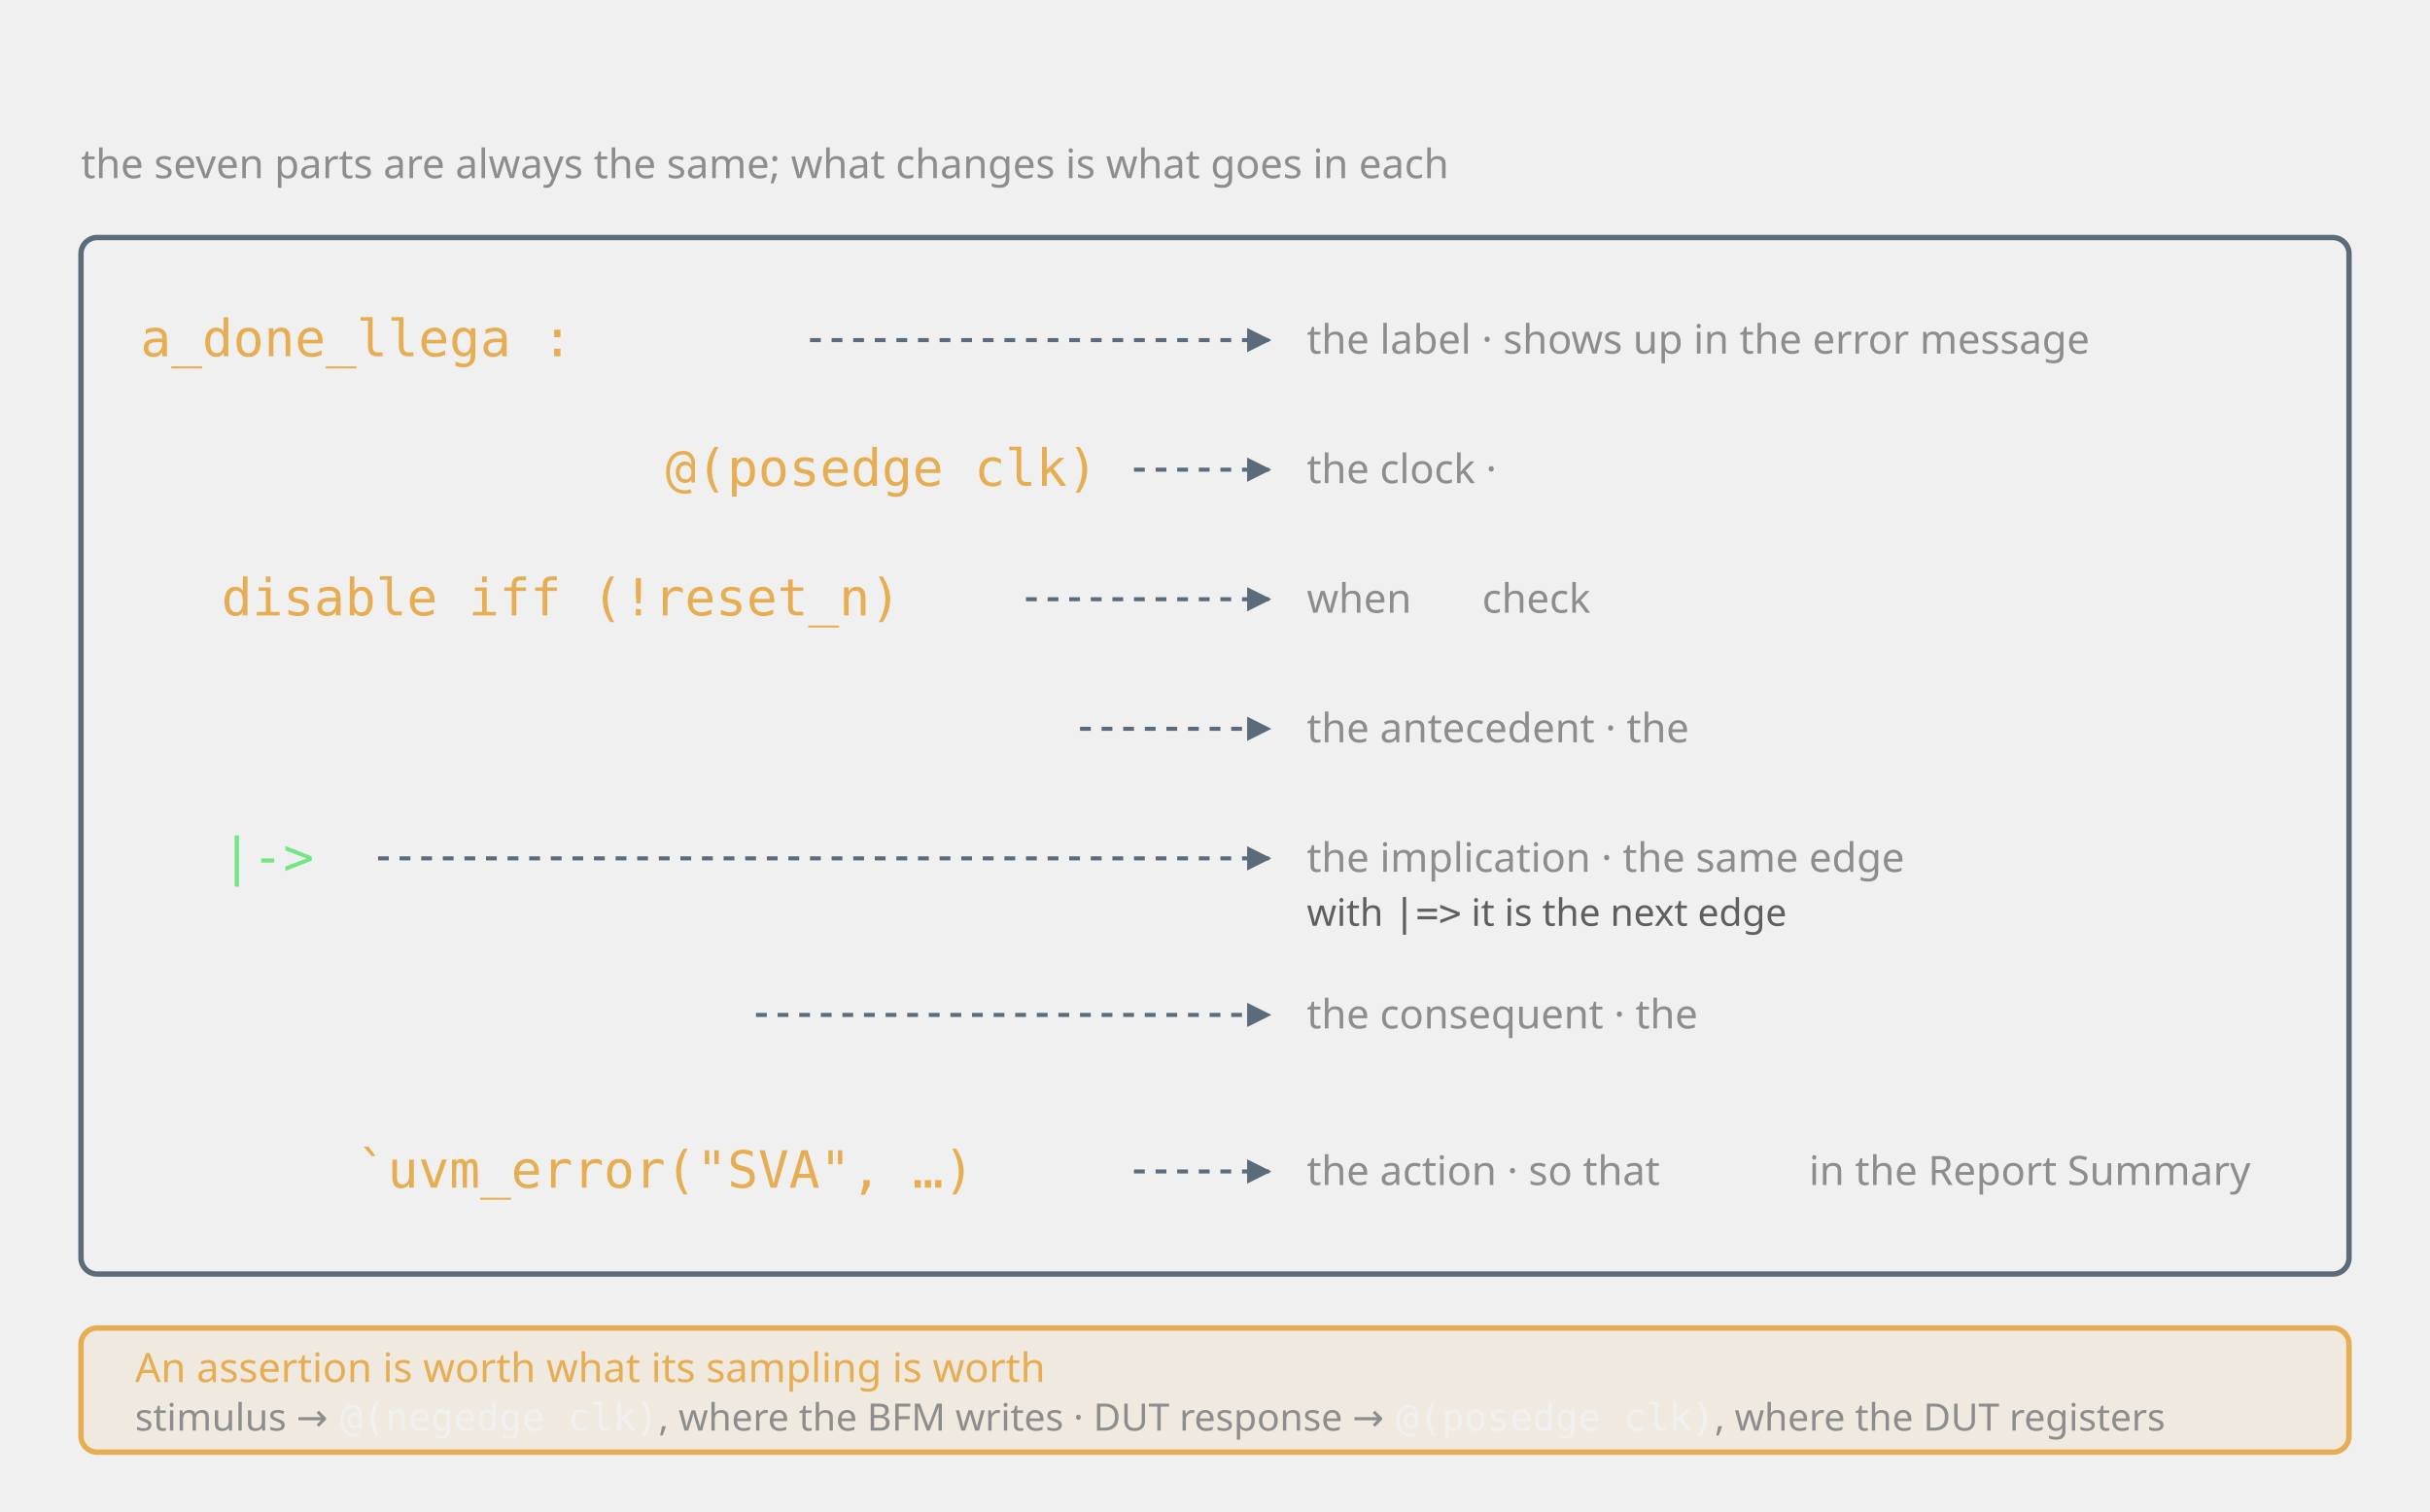
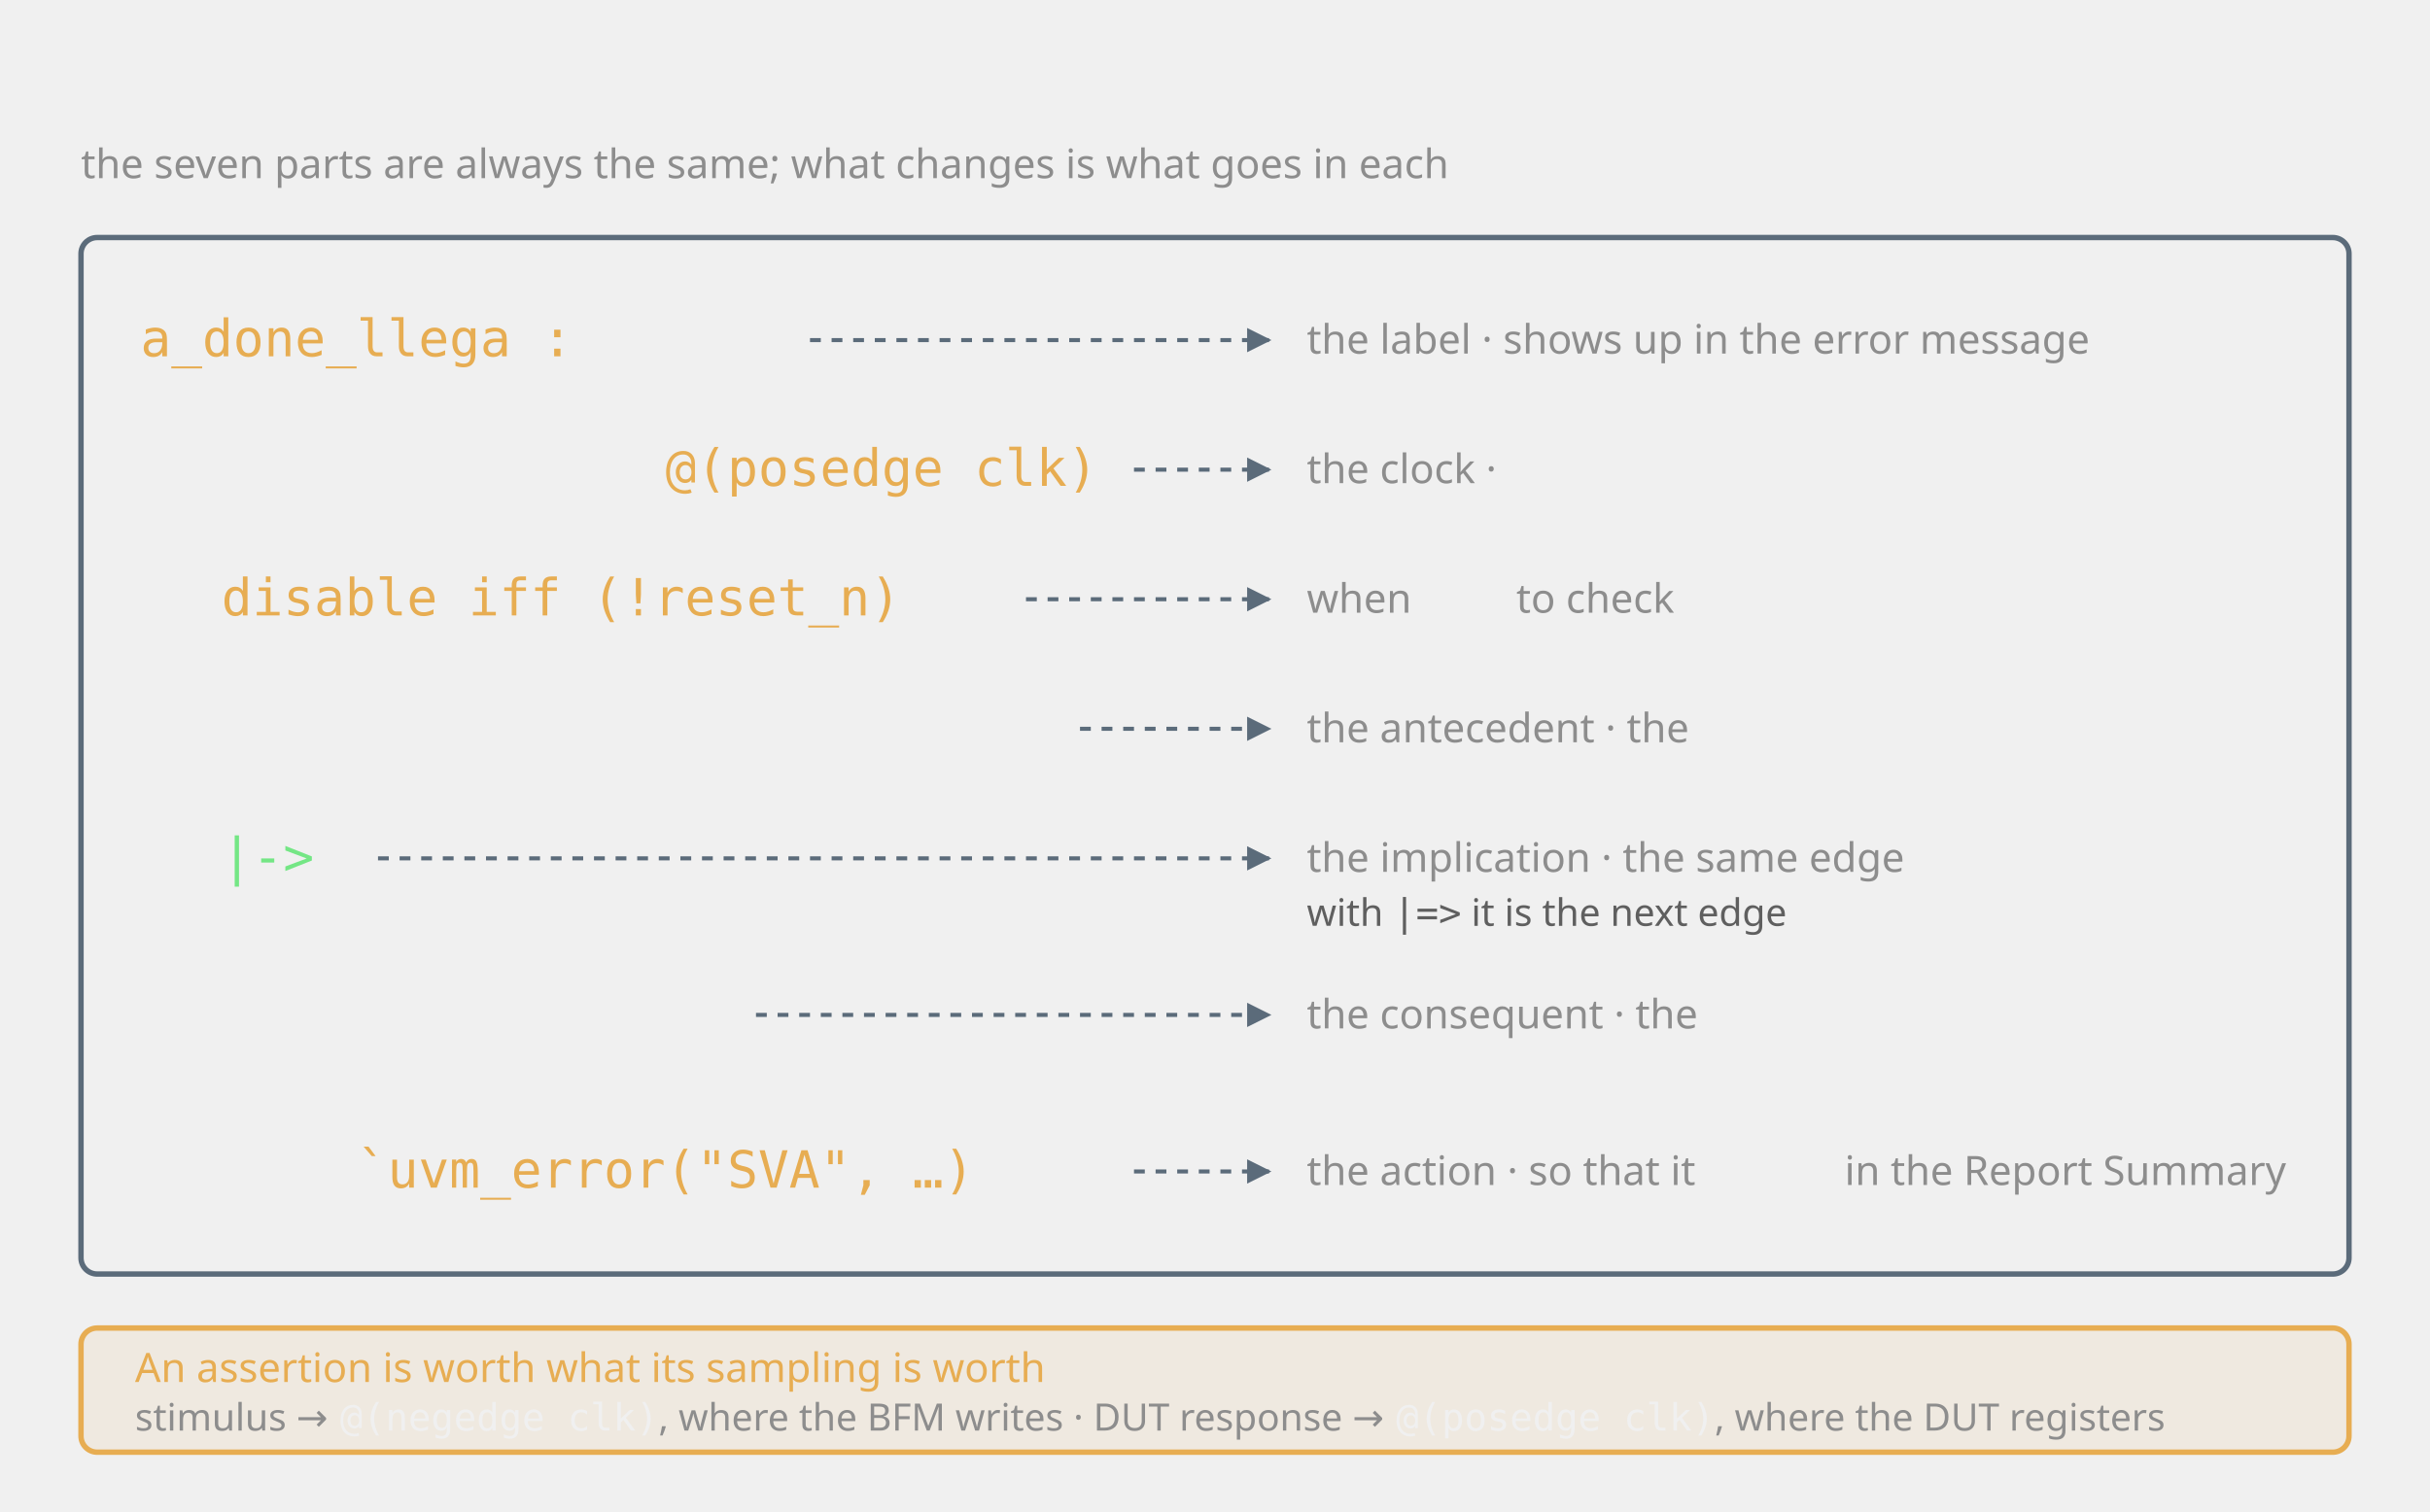
<svg xmlns="http://www.w3.org/2000/svg" viewBox="0 0 900 560" font-family="IBM Plex Sans, system-ui, sans-serif">
  <defs>
    <marker id="p-a" viewBox="0 0 10 10" refX="9" refY="5" markerWidth="6" markerHeight="6" orient="auto-start-reverse">
      <path d="M0,0 L10,5 L0,10 z" fill="#5b6b7a" />
    </marker>
  </defs>
  <text x="30" y="42" fill="#f0f0f0" font-size="24">Anatomy of a property</text>
  <text x="30" y="66" fill="#8d8d8d" font-size="15">the seven parts are always the same; what changes is what goes in each</text>
  <rect x="30" y="88" width="840" height="384" rx="6" fill="#ffffff" fill-opacity="0.03" stroke="#5b6b7a" stroke-width="2" />
  <text x="52" y="132" fill="#e7ad52" font-size="19" font-family="IBM Plex Mono, ui-monospace, monospace">a_done_llega :</text>
  <path d="M300,126 H470" stroke="#5b6b7a" stroke-width="1.5" stroke-dasharray="4 4" marker-end="url(#p-a)" />
  <text x="484" y="131" fill="#8d8d8d" font-size="15">the label · shows up in the error message</text>
  <text x="52" y="180" fill="#f0f0f0" font-size="19" font-family="IBM Plex Mono, ui-monospace, monospace">assert property (<tspan fill="#e7ad52">@(posedge clk)</tspan>
  </text>
  <path d="M420,174 H470" stroke="#5b6b7a" stroke-width="1.5" stroke-dasharray="4 4" marker-end="url(#p-a)" />
  <text x="484" y="179" fill="#8d8d8d" font-size="15">the clock · <tspan fill="#f0f0f0">when it samples</tspan>
  </text>
  <text x="82" y="228" fill="#e7ad52" font-size="19" font-family="IBM Plex Mono, ui-monospace, monospace">disable iff (!reset_n)</text>
  <path d="M380,222 H470" stroke="#5b6b7a" stroke-width="1.5" stroke-dasharray="4 4" marker-end="url(#p-a)" />
-   <text x="484" y="227" fill="#8d8d8d" font-size="15">when <tspan fill="#f0f0f0">no</tspan> check</text>
+   <text x="484" y="227" fill="#8d8d8d" font-size="15">when <tspan fill="#f0f0f0">NOT</tspan> to check</text>
  <text x="82" y="276" fill="#f0f0f0" font-size="19" font-family="IBM Plex Mono, ui-monospace, monospace">start &amp;&amp; (op_set != no_op)</text>
  <path d="M400,270 H470" stroke="#5b6b7a" stroke-width="1.5" stroke-dasharray="4 4" marker-end="url(#p-a)" />
  <text x="484" y="275" fill="#8d8d8d" font-size="15">the antecedent · the <tspan fill="#f0f0f0">«if»</tspan>
  </text>
  <text x="82" y="324" fill="#74e685" font-size="19" font-family="IBM Plex Mono, ui-monospace, monospace">|-&gt;</text>
  <path d="M140,318 H470" stroke="#5b6b7a" stroke-width="1.5" stroke-dasharray="4 4" marker-end="url(#p-a)" />
  <text x="484" y="323" fill="#8d8d8d" font-size="15">the implication · the same edge</text>
  <text x="484" y="343" fill="#5f5f5f" font-size="14">with <tspan font-family="IBM Plex Mono, ui-monospace, monospace">|=&gt;</tspan> it is the next edge</text>
  <text x="82" y="382" fill="#f0f0f0" font-size="19" font-family="IBM Plex Mono, ui-monospace, monospace">##[1:5] done</text>
  <path d="M280,376 H470" stroke="#5b6b7a" stroke-width="1.5" stroke-dasharray="4 4" marker-end="url(#p-a)" />
  <text x="484" y="381" fill="#8d8d8d" font-size="15">the consequent · the <tspan fill="#f0f0f0">«then»</tspan>
  </text>
  <text x="52" y="440" fill="#f0f0f0" font-size="19" font-family="IBM Plex Mono, ui-monospace, monospace">) else <tspan fill="#e7ad52">`uvm_error("SVA", …)</tspan>;</text>
  <path d="M420,434 H470" stroke="#5b6b7a" stroke-width="1.5" stroke-dasharray="4 4" marker-end="url(#p-a)" />
-   <text x="484" y="439" fill="#8d8d8d" font-size="15">the action · so that <tspan fill="#f0f0f0">counts</tspan> in the Report Summary</text>
+   <text x="484" y="439" fill="#8d8d8d" font-size="15">the action · so that it <tspan fill="#f0f0f0">counts</tspan> in the Report Summary</text>
  <rect x="30" y="492" width="840" height="46" rx="6" fill="#e7ad52" fill-opacity="0.10" stroke="#e7ad52" stroke-width="2" />
  <text x="50" y="512" fill="#e7ad52" font-size="15">An assertion is worth what its sampling is worth</text>
  <text x="50" y="530" fill="#8d8d8d" font-size="14">stimulus → <tspan font-family="IBM Plex Mono, ui-monospace, monospace" fill="#f0f0f0">@(negedge clk)</tspan>, where the BFM writes   ·   DUT response → <tspan font-family="IBM Plex Mono, ui-monospace, monospace" fill="#f0f0f0">@(posedge clk)</tspan>, where the DUT registers</text>
</svg>
